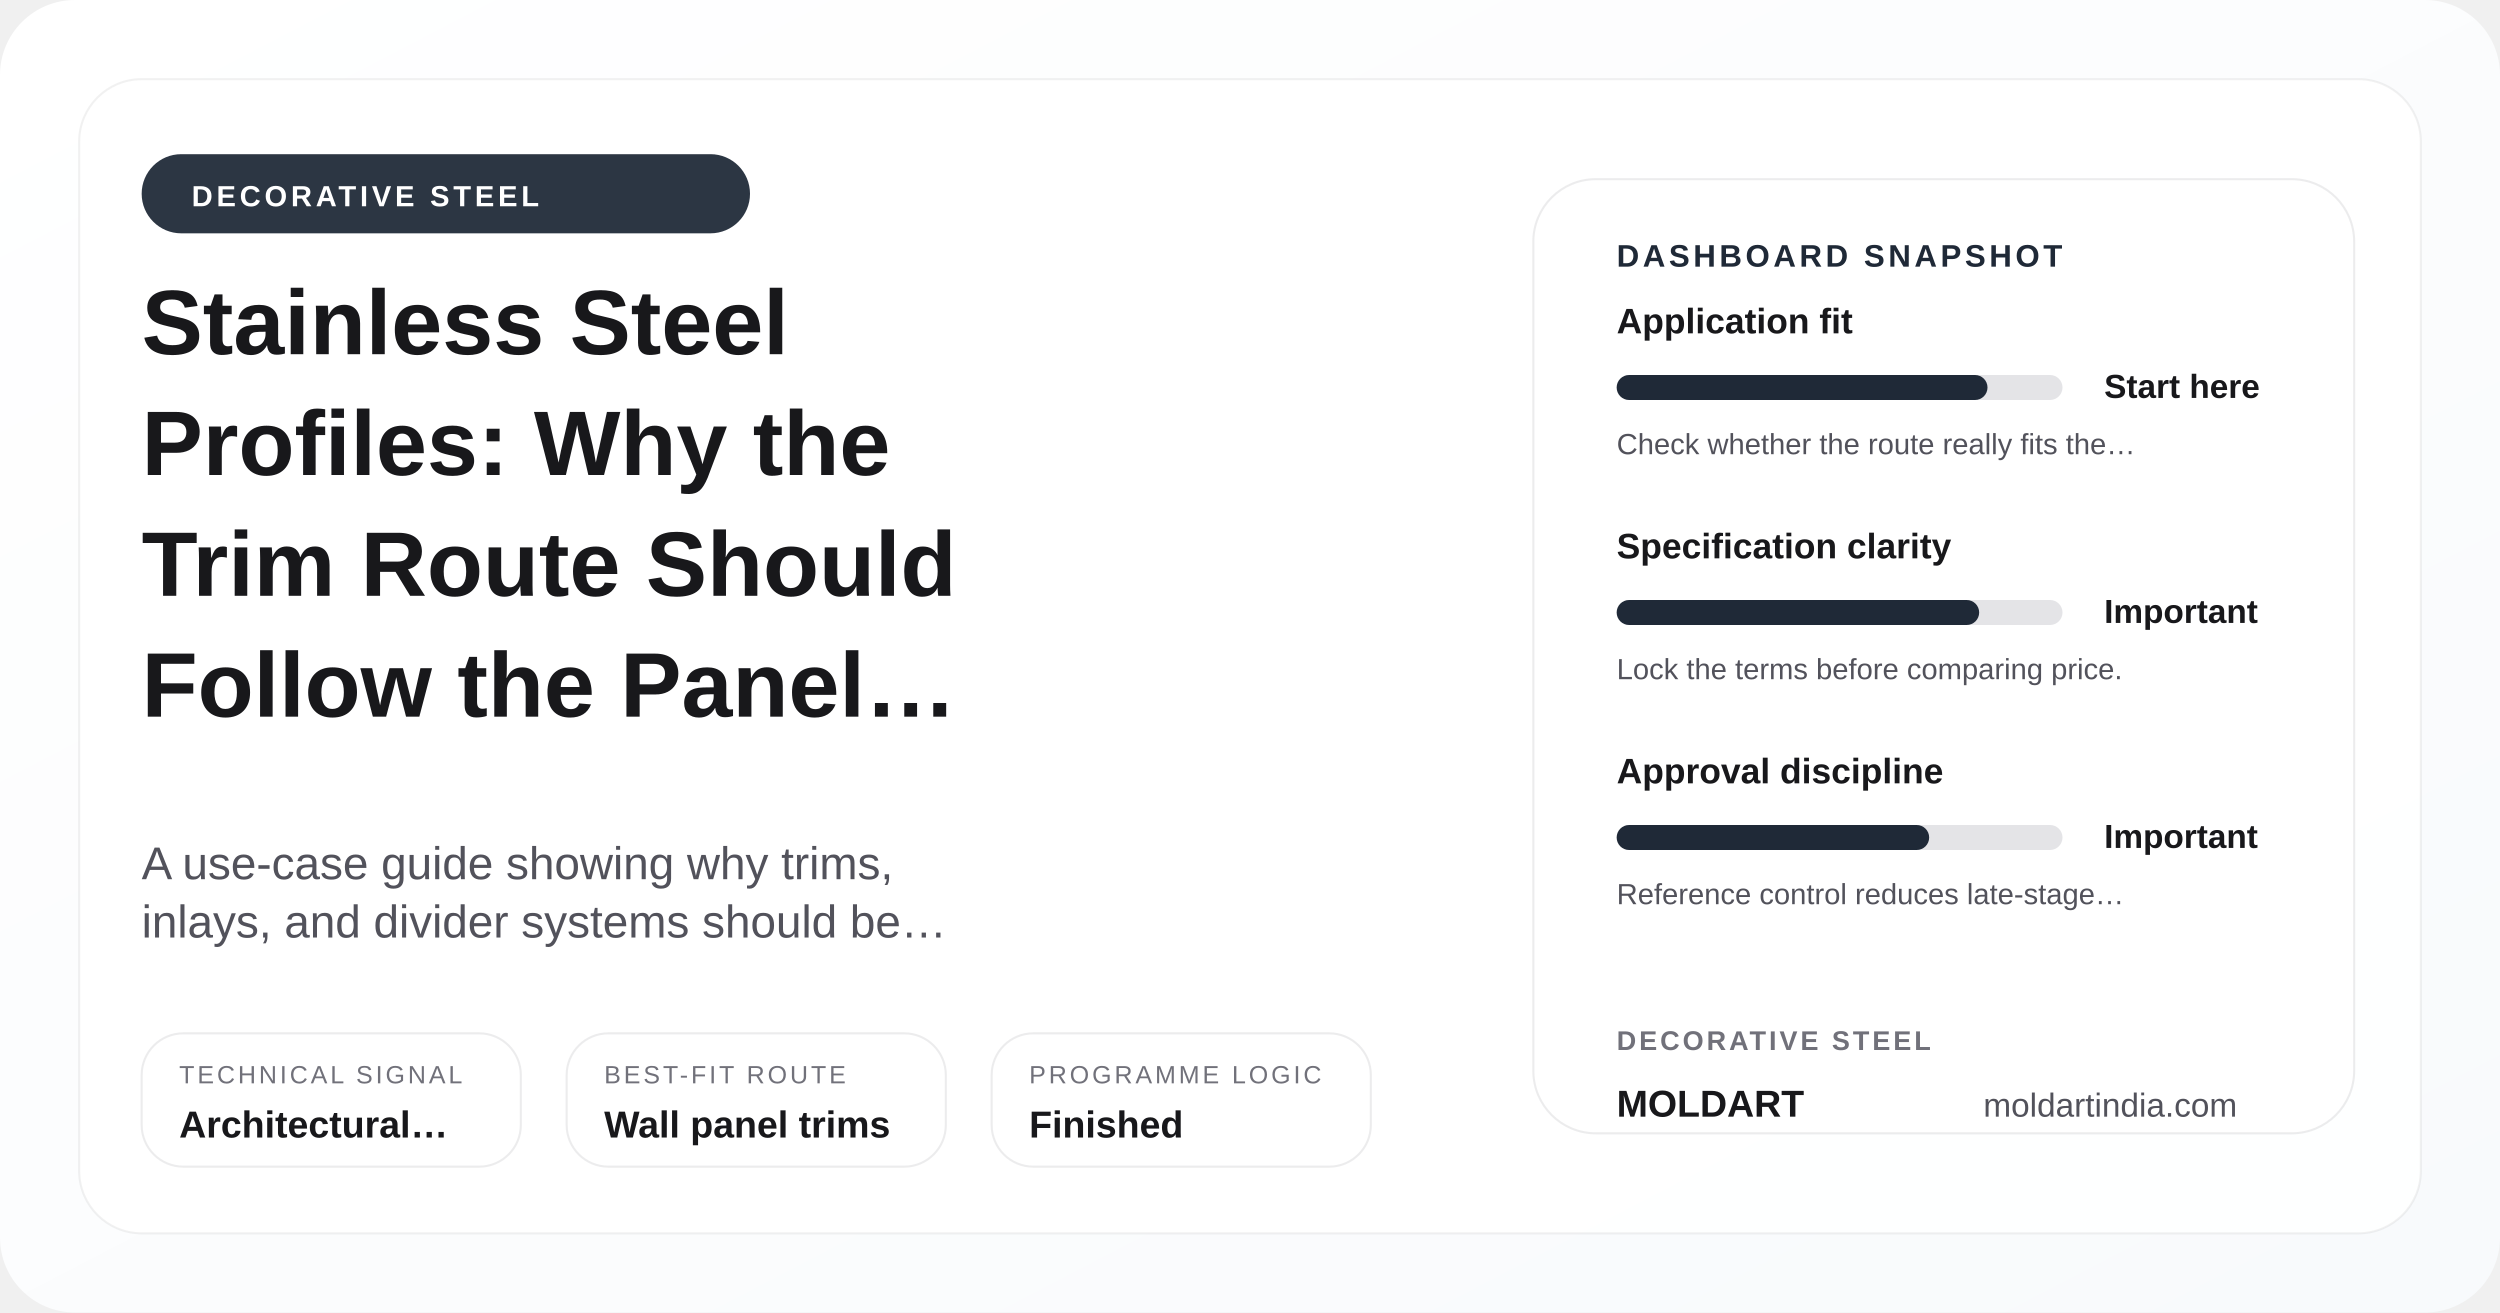
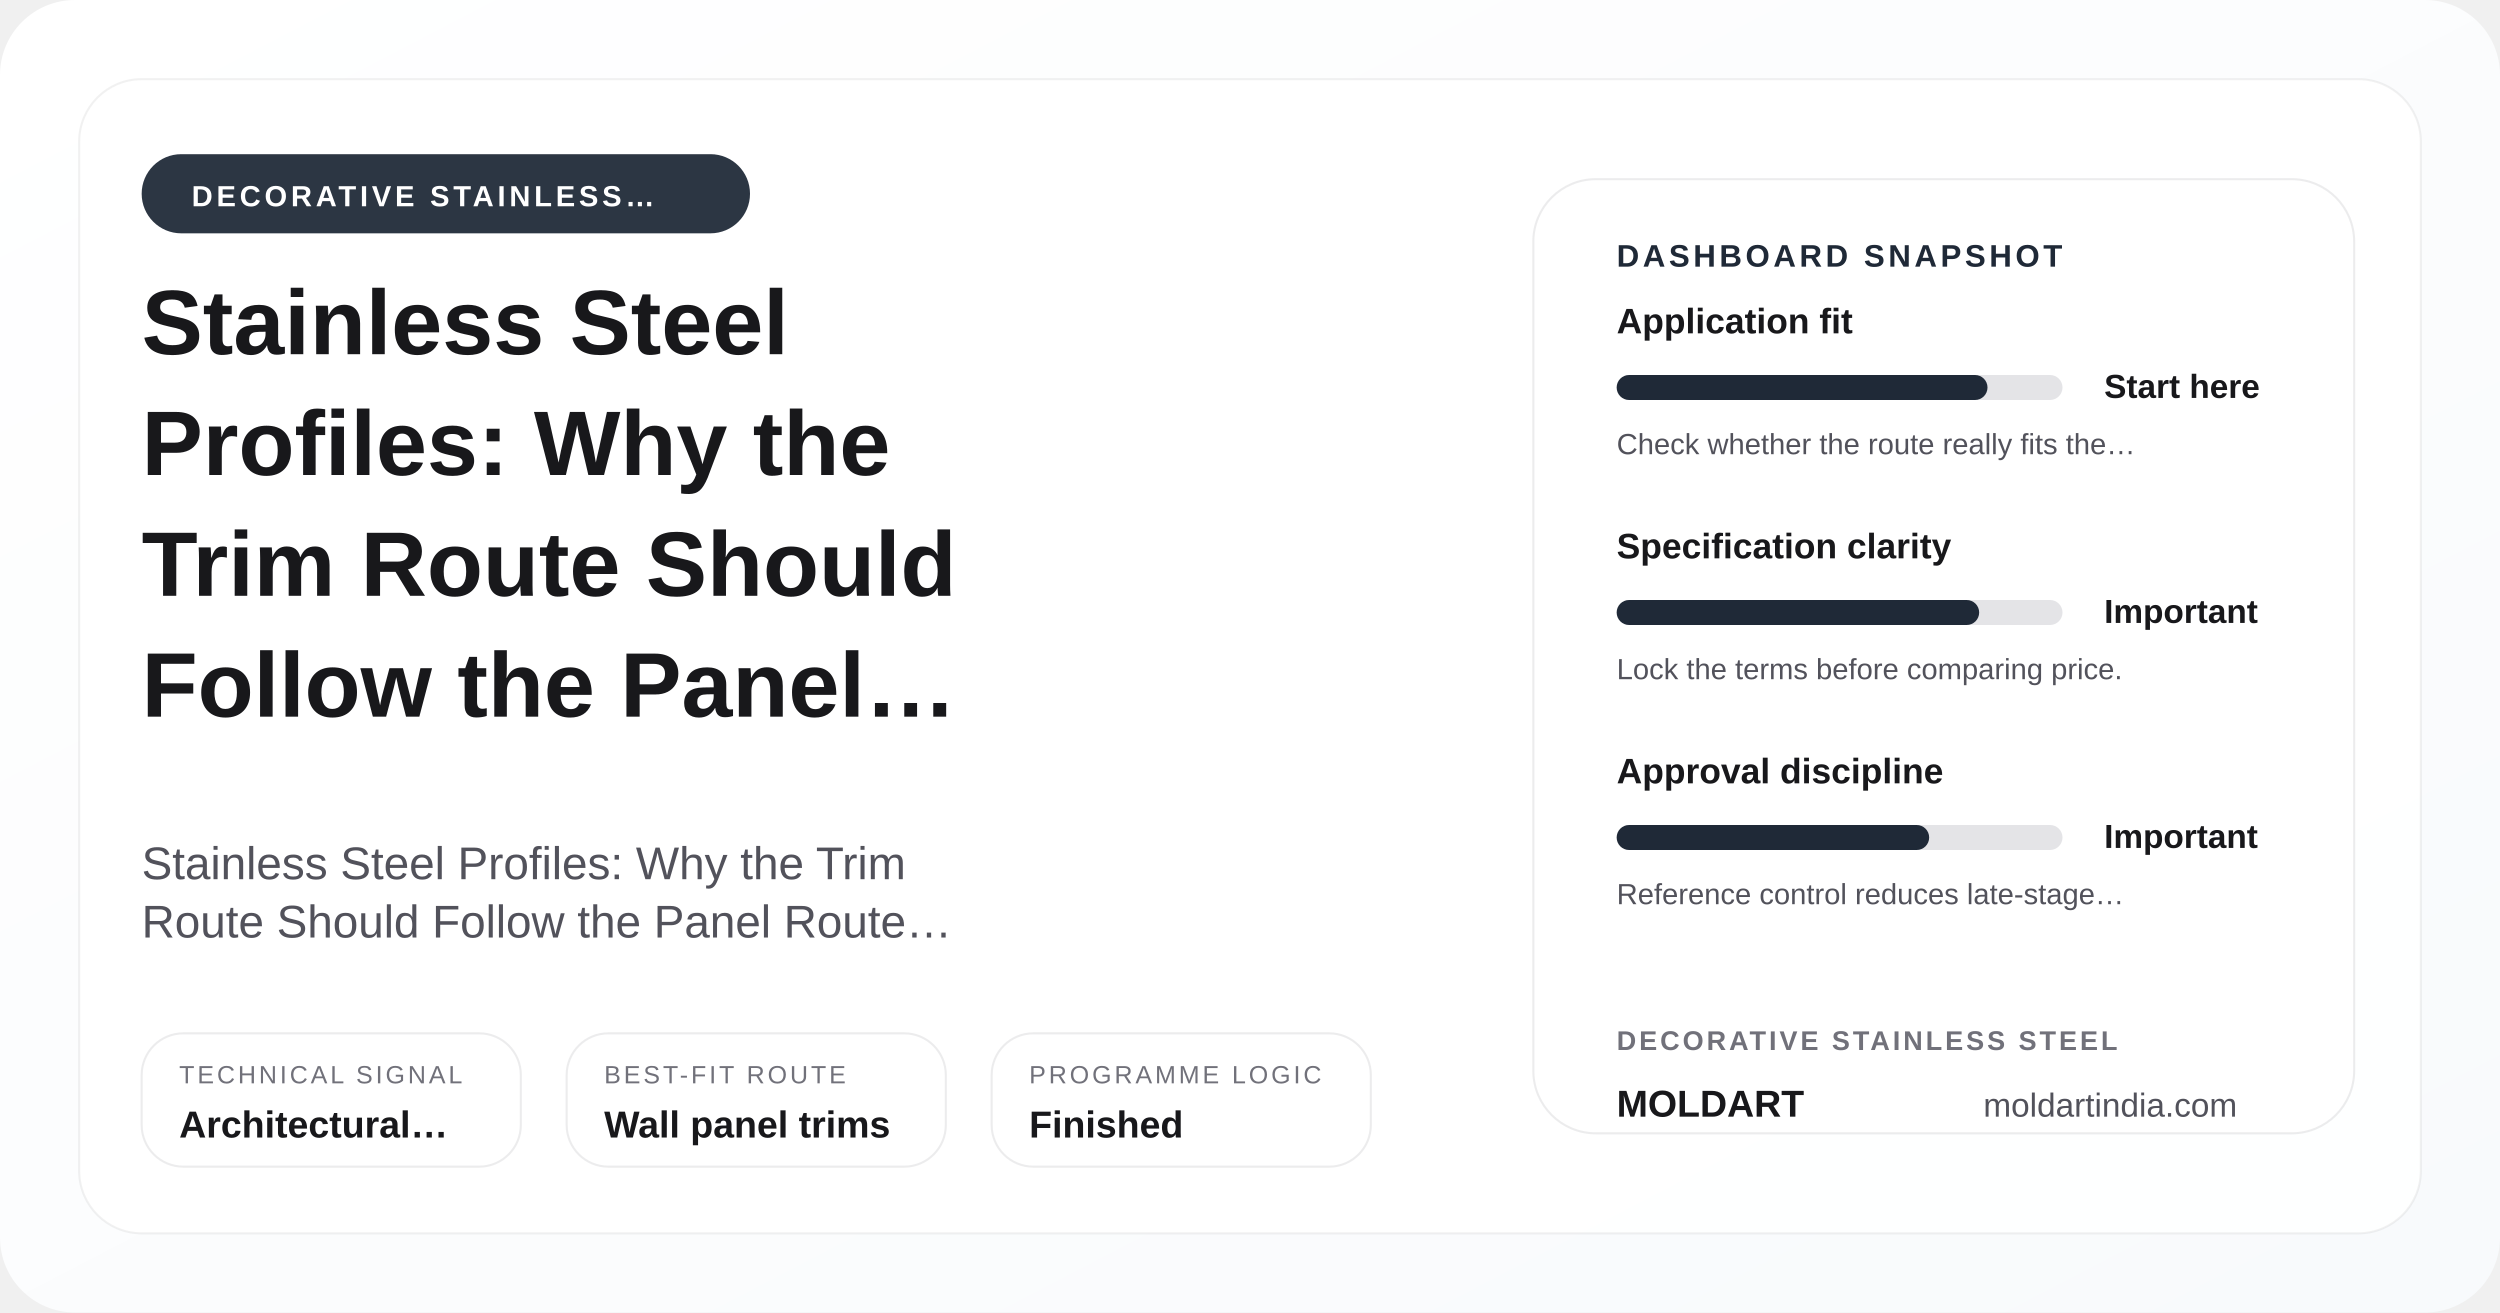
<svg xmlns="http://www.w3.org/2000/svg" width="1200" height="630" viewBox="0 0 1200 630" role="img" aria-label="Stainless Steel Profiles: Why the Trim Route Should Follow the Panel Route">
  <defs>
    <linearGradient id="posterGrad-ss-profiles-application-guide" x1="0%" y1="0%" x2="100%" y2="100%">
      <stop offset="0%" stop-color="#ffffff" />
      <stop offset="100%" stop-color="#f8fafc" />
    </linearGradient>
  </defs>
  <rect width="1200" height="630" rx="36" fill="url(#posterGrad-ss-profiles-application-guide)" />
  <rect x="38" y="38" width="1124" height="554" rx="30" fill="rgba(255,255,255,0.9)" stroke="rgba(24,24,27,0.06)" />
  <circle cx="1072" cy="110" r="18" fill="#cbd5e1" />
  <circle cx="1036" cy="110" r="8" fill="#1f2937" />
  <rect x="68" y="74" width="292" height="38" rx="19" fill="#1f2937" opacity="0.94" />
-   <text x="92" y="99" font-family="Arial, sans-serif" font-size="14" font-weight="700" fill="#ffffff" letter-spacing="1.8">DECORATIVE STEEL</text>
+   <text x="92" y="99" font-family="Arial, sans-serif" font-size="14" font-weight="700" fill="#ffffff" letter-spacing="1.8">DECORATIVE STAINLESS…</text>
  <text x="68" y="170" font-family="Arial, sans-serif" font-size="44" font-weight="700" fill="#18181b">Stainless Steel</text>
  <text x="68" y="228" font-family="Arial, sans-serif" font-size="44" font-weight="700" fill="#18181b">Profiles: Why the</text>
  <text x="68" y="286" font-family="Arial, sans-serif" font-size="44" font-weight="700" fill="#18181b">Trim Route Should</text>
  <text x="68" y="344" font-family="Arial, sans-serif" font-size="44" font-weight="700" fill="#18181b">Follow the Panel…</text>
-   <text x="68" y="422" font-family="Arial, sans-serif" font-size="22" fill="#52525b">A use-case guide showing why trims,</text>
-   <text x="68" y="450" font-family="Arial, sans-serif" font-size="22" fill="#52525b">inlays, and divider systems should be…</text>
+   <text x="68" y="422" font-family="Arial, sans-serif" font-size="22" fill="#52525b">Stainless Steel Profiles: Why the Trim</text>
+   <text x="68" y="450" font-family="Arial, sans-serif" font-size="22" fill="#52525b">Route Should Follow the Panel Route…</text>
  <rect x="68" y="496" width="182" height="64" rx="20" fill="rgba(255,255,255,0.94)" stroke="rgba(24,24,27,0.08)" />
  <text x="86" y="520" font-family="Arial, sans-serif" font-size="12" fill="#71717a" letter-spacing="1.4">TECHNICAL SIGNAL</text>
  <text x="86" y="546" font-family="Arial, sans-serif" font-size="18" font-weight="700" fill="#18181b">Architectural…</text>
  <rect x="272" y="496" width="182" height="64" rx="20" fill="rgba(255,255,255,0.94)" stroke="rgba(24,24,27,0.08)" />
  <text x="290" y="520" font-family="Arial, sans-serif" font-size="12" fill="#71717a" letter-spacing="1.4">BEST-FIT ROUTE</text>
  <text x="290" y="546" font-family="Arial, sans-serif" font-size="18" font-weight="700" fill="#18181b">Wall panel trims</text>
  <rect x="476" y="496" width="182" height="64" rx="20" fill="rgba(255,255,255,0.94)" stroke="rgba(24,24,27,0.08)" />
  <text x="494" y="520" font-family="Arial, sans-serif" font-size="12" fill="#71717a" letter-spacing="1.4">PROGRAMME LOGIC</text>
  <text x="494" y="546" font-family="Arial, sans-serif" font-size="18" font-weight="700" fill="#18181b">Finished</text>
  <rect x="736" y="86" width="394" height="458" rx="30" fill="#ffffff" stroke="rgba(24,24,27,0.08)" />
  <text x="776" y="128" font-family="Arial, sans-serif" font-size="15" font-weight="700" fill="#1f2937" letter-spacing="1.7">DASHBOARD SNAPSHOT</text>
  <text x="776" y="160" font-family="Arial, sans-serif" font-size="17" font-weight="700" fill="#18181b">Application fit</text>
  <rect x="776" y="180" width="214" height="12" rx="6" fill="#e4e4e7" />
  <rect x="776" y="180" width="178" height="12" rx="6" fill="#1f2937" />
  <text x="1010" y="191" font-family="Arial, sans-serif" font-size="16" font-weight="700" fill="#18181b">Start here</text>
  <text x="776" y="218" font-family="Arial, sans-serif" font-size="14" fill="#52525b">Check whether the route really fits the…</text>
  <text x="776" y="268" font-family="Arial, sans-serif" font-size="17" font-weight="700" fill="#18181b">Specification clarity</text>
  <rect x="776" y="288" width="214" height="12" rx="6" fill="#e4e4e7" />
  <rect x="776" y="288" width="174" height="12" rx="6" fill="#1f2937" />
  <text x="1010" y="299" font-family="Arial, sans-serif" font-size="16" font-weight="700" fill="#18181b">Important</text>
  <text x="776" y="326" font-family="Arial, sans-serif" font-size="14" fill="#52525b">Lock the terms before comparing price.</text>
  <text x="776" y="376" font-family="Arial, sans-serif" font-size="17" font-weight="700" fill="#18181b">Approval discipline</text>
  <rect x="776" y="396" width="214" height="12" rx="6" fill="#e4e4e7" />
  <rect x="776" y="396" width="150" height="12" rx="6" fill="#1f2937" />
  <text x="1010" y="407" font-family="Arial, sans-serif" font-size="16" font-weight="700" fill="#18181b">Important</text>
  <text x="776" y="434" font-family="Arial, sans-serif" font-size="14" fill="#52525b">Reference control reduces late-stage…</text>
-   <text x="776" y="504" font-family="Arial, sans-serif" font-size="13" font-weight="700" fill="#71717a" letter-spacing="1.4">DECORATIVE STEEL</text>
+   <text x="776" y="504" font-family="Arial, sans-serif" font-size="13" font-weight="700" fill="#71717a" letter-spacing="1.4">DECORATIVE STAINLESS STEEL</text>
  <text x="776" y="536" font-family="Arial, sans-serif" font-size="18" font-weight="700" fill="#18181b">MOLDART</text>
  <text x="952" y="536" font-family="Arial, sans-serif" font-size="16" fill="#52525b">moldartindia.com</text>
</svg>
